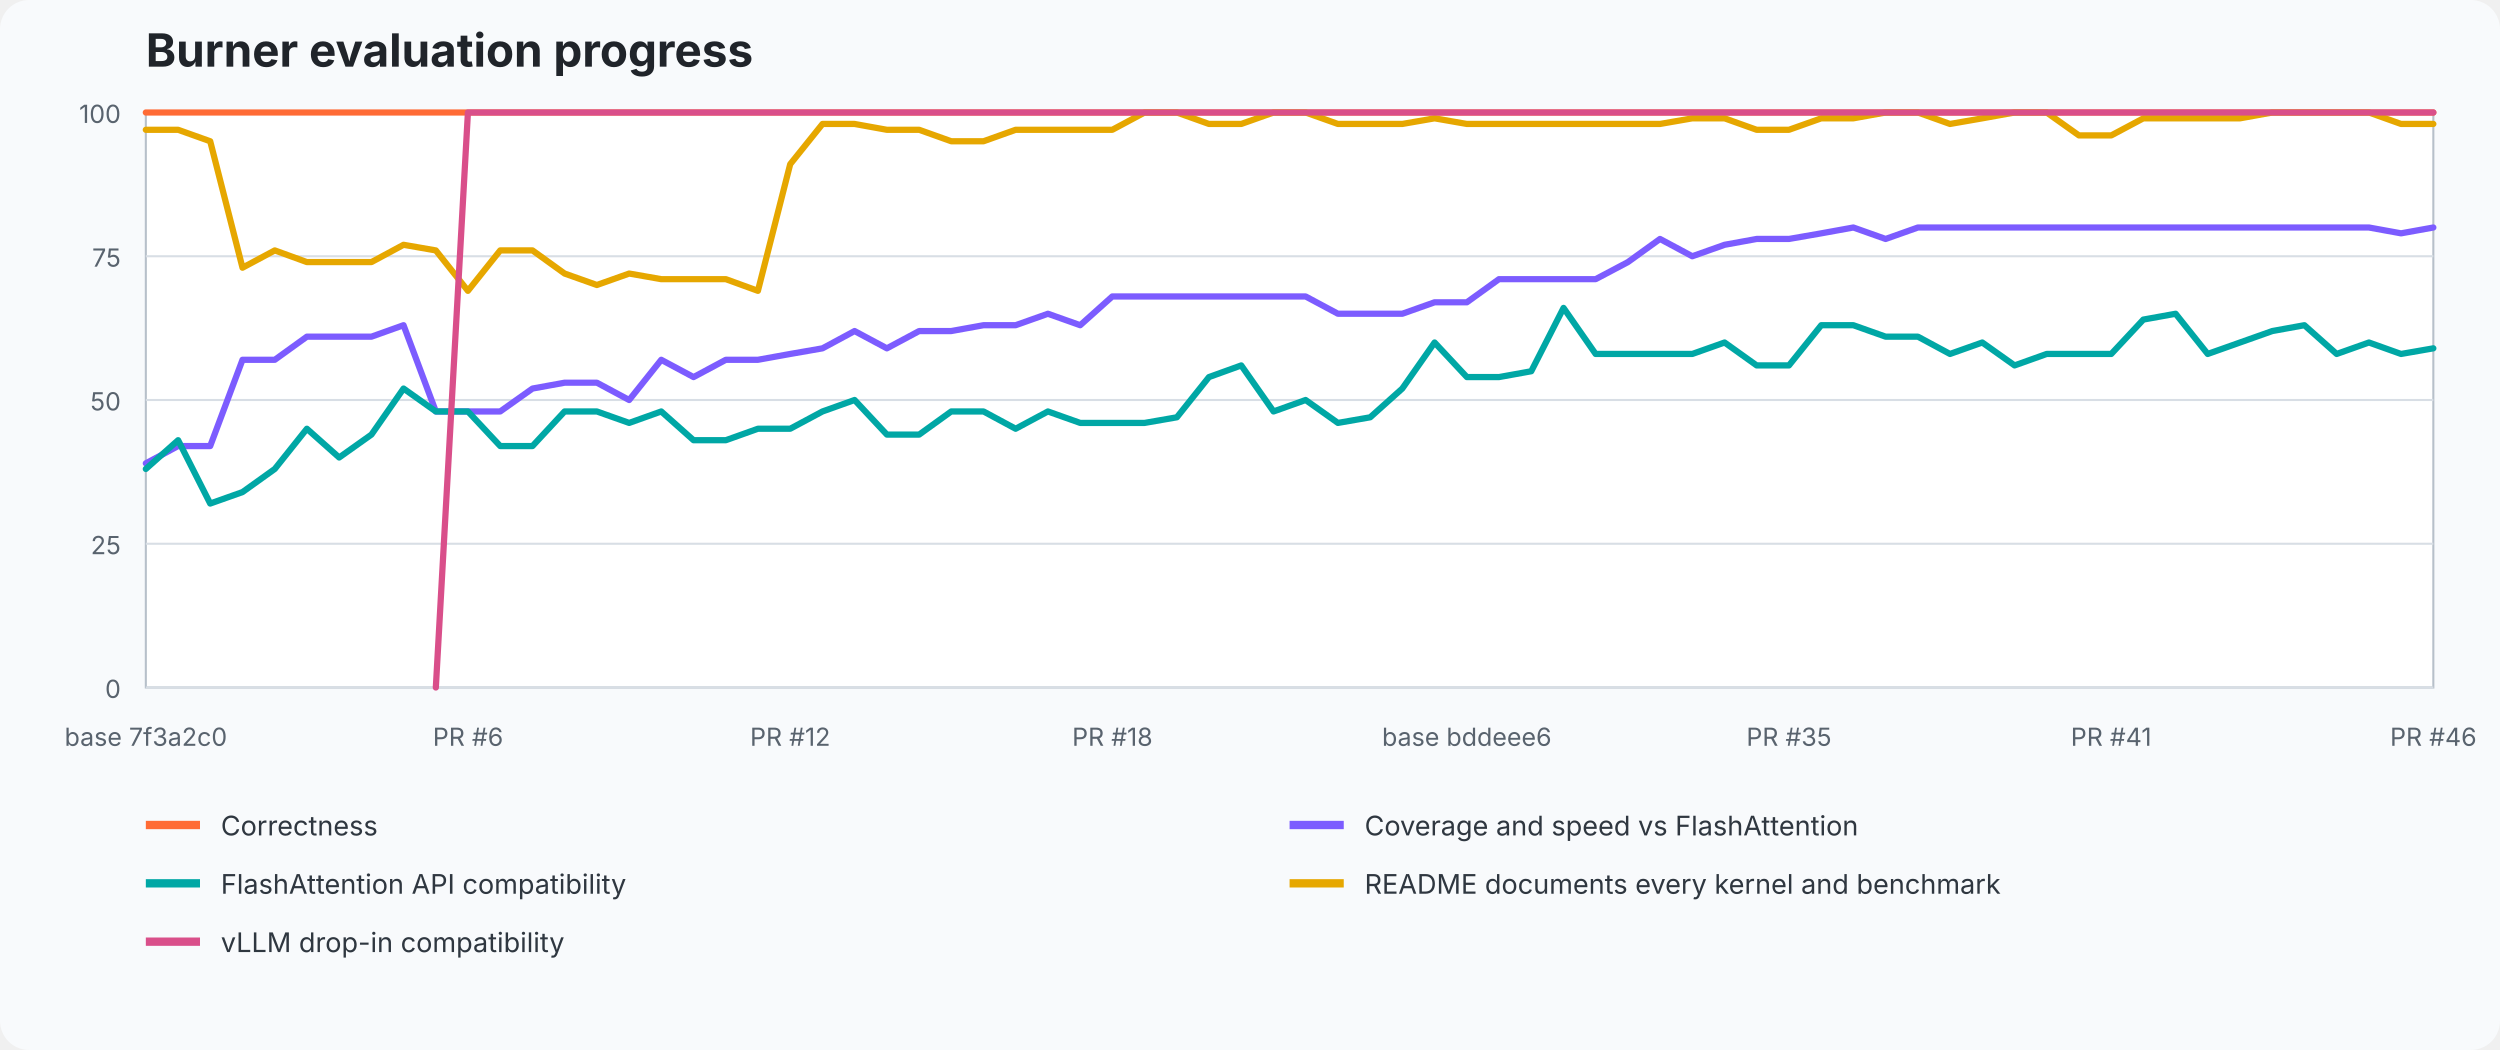
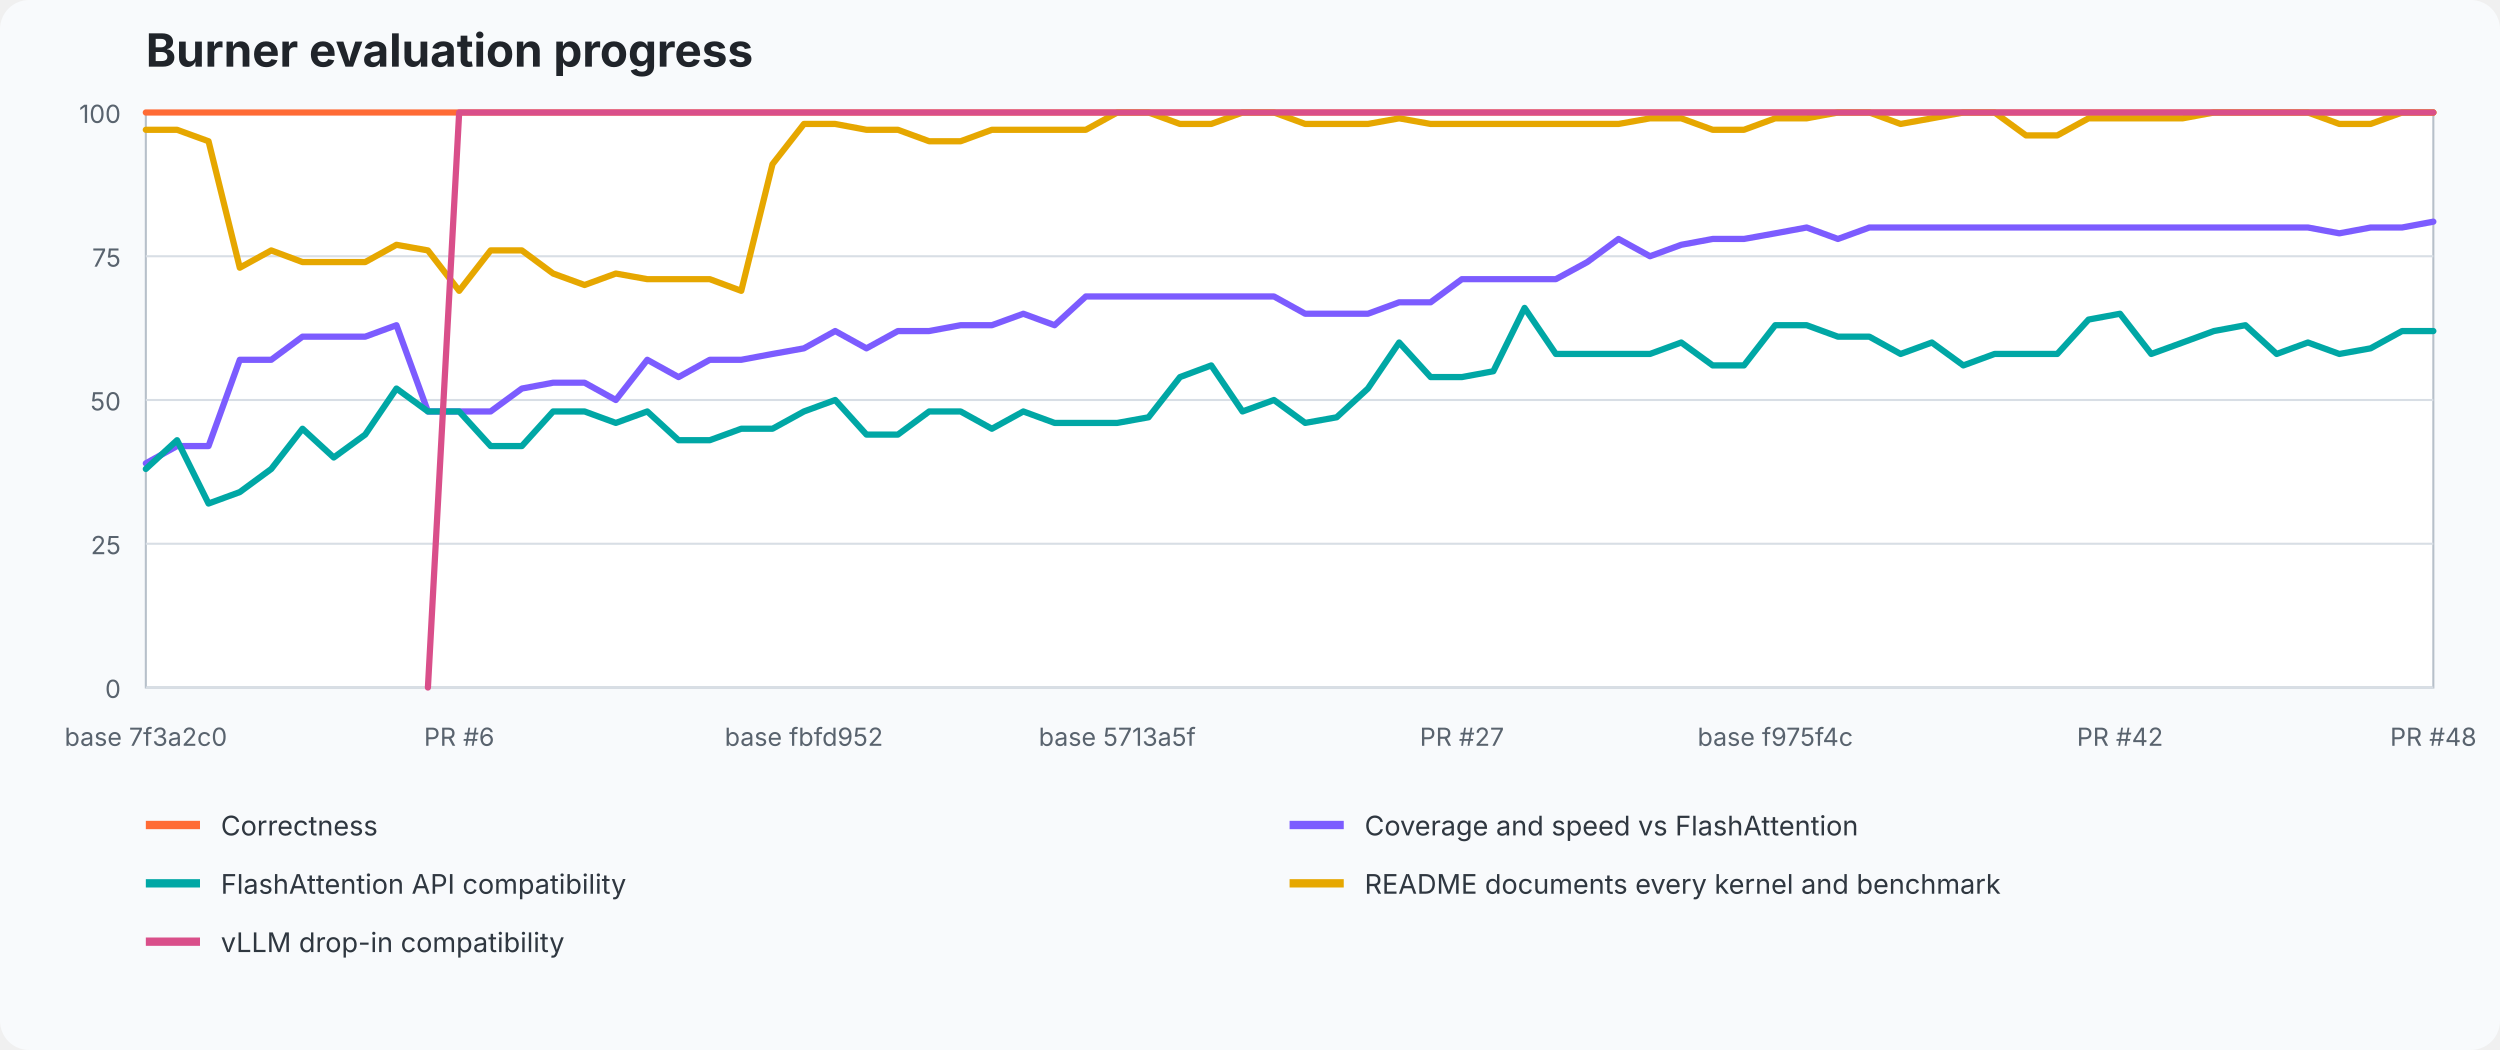
<svg xmlns="http://www.w3.org/2000/svg" width="1200" height="504" viewBox="0 0 1200 504" role="img" aria-labelledby="title desc">
  <style>text{font-family:ui-sans-serif,system-ui,-apple-system,BlinkMacSystemFont,"Segoe UI",sans-serif}.title{font-size:22px;font-weight:700;fill:#20242a}.axis{font-size:12px;fill:#59636e}.legend{font-size:13px;fill:#2f3740}.grid{stroke:#d8dee5;stroke-width:1}.plot{fill:#fff;stroke:#b7c0ca}</style>
  <rect width="100%" height="100%" fill="#f8fafc" rx="14" />
  <text x="70" y="32" class="title">Burner evaluation progress</text>
  <rect x="70" y="54" width="1098" height="276" class="plot" />
  <line x1="70" y1="330" x2="1168" y2="330" class="grid" />
  <text x="58" y="335" text-anchor="end" class="axis">0</text>
  <line x1="70" y1="261" x2="1168" y2="261" class="grid" />
  <text x="58" y="266" text-anchor="end" class="axis">25</text>
  <line x1="70" y1="192" x2="1168" y2="192" class="grid" />
  <text x="58" y="197" text-anchor="end" class="axis">50</text>
  <line x1="70" y1="123" x2="1168" y2="123" class="grid" />
  <text x="58" y="128" text-anchor="end" class="axis">75</text>
  <line x1="70" y1="54" x2="1168" y2="54" class="grid" />
  <text x="58" y="59" text-anchor="end" class="axis">100</text>
-   <polyline points="70.0,54.0 85.5,54.0 100.9,54.0 116.4,54.0 131.9,54.0 147.3,54.0 162.8,54.0 178.3,54.0 193.7,54.0 209.2,54.0 224.6,54.0 240.1,54.0 255.6,54.0 271.0,54.0 286.5,54.0 302.0,54.0 317.4,54.0 332.9,54.0 348.4,54.0 363.8,54.0 379.3,54.0 394.8,54.0 410.2,54.0 425.7,54.0 441.2,54.0 456.6,54.0 472.1,54.0 487.5,54.0 503.0,54.0 518.5,54.0 533.9,54.0 549.4,54.0 564.9,54.0 580.3,54.0 595.8,54.0 611.3,54.0 626.7,54.0 642.2,54.0 657.7,54.0 673.1,54.0 688.6,54.0 704.1,54.0 719.5,54.0 735.0,54.0 750.5,54.0 765.9,54.0 781.4,54.0 796.8,54.0 812.3,54.0 827.8,54.0 843.2,54.0 858.7,54.0 874.2,54.0 889.6,54.0 905.1,54.0 920.6,54.0 936.0,54.0 951.5,54.0 967.0,54.0 982.4,54.0 997.9,54.0 1013.4,54.0 1028.8,54.0 1044.3,54.0 1059.7,54.0 1075.2,54.0 1090.7,54.0 1106.1,54.0 1121.6,54.0 1137.1,54.0 1152.5,54.0 1168.0,54.0" fill="none" stroke="#ff6b35" stroke-width="3" stroke-linejoin="round" stroke-linecap="round" />
-   <polyline points="70.0,222.4 85.5,214.1 100.9,214.1 116.4,172.7 131.9,172.7 147.3,161.6 162.8,161.6 178.3,161.6 193.7,156.1 209.2,197.5 224.6,197.5 240.1,197.5 255.6,186.5 271.0,183.7 286.5,183.7 302.0,192.0 317.4,172.7 332.9,181.0 348.4,172.7 363.8,172.7 379.3,169.9 394.8,167.2 410.2,158.9 425.7,167.2 441.2,158.9 456.6,158.9 472.1,156.1 487.5,156.1 503.0,150.6 518.5,156.1 533.9,142.3 549.4,142.3 564.9,142.3 580.3,142.3 595.8,142.3 611.3,142.3 626.7,142.3 642.2,150.6 657.7,150.6 673.1,150.6 688.6,145.1 704.1,145.1 719.5,134.0 735.0,134.0 750.5,134.0 765.9,134.0 781.4,125.8 796.8,114.7 812.3,123.0 827.8,117.5 843.2,114.7 858.7,114.7 874.2,112.0 889.6,109.2 905.1,114.7 920.6,109.2 936.0,109.2 951.5,109.2 967.0,109.2 982.4,109.2 997.9,109.2 1013.4,109.2 1028.8,109.2 1044.3,109.2 1059.7,109.2 1075.2,109.2 1090.7,109.2 1106.1,109.2 1121.6,109.2 1137.1,109.2 1152.5,112.0 1168.0,109.2" fill="none" stroke="#7c5cff" stroke-width="3" stroke-linejoin="round" stroke-linecap="round" />
-   <polyline points="70.0,225.1 85.5,211.3 100.9,241.7 116.4,236.2 131.9,225.1 147.3,205.8 162.8,219.6 178.3,208.6 193.7,186.5 209.2,197.5 224.6,197.5 240.1,214.1 255.6,214.1 271.0,197.5 286.5,197.5 302.0,203.0 317.4,197.5 332.9,211.3 348.4,211.3 363.8,205.8 379.3,205.8 394.8,197.5 410.2,192.0 425.7,208.6 441.2,208.6 456.6,197.5 472.1,197.5 487.5,205.8 503.0,197.5 518.5,203.0 533.9,203.0 549.4,203.0 564.9,200.3 580.3,181.0 595.8,175.4 611.3,197.5 626.7,192.0 642.2,203.0 657.7,200.3 673.1,186.5 688.6,164.4 704.1,181.0 719.5,181.0 735.0,178.2 750.5,147.8 765.9,169.9 781.4,169.9 796.8,169.9 812.3,169.9 827.8,164.4 843.2,175.4 858.7,175.4 874.2,156.1 889.6,156.1 905.1,161.6 920.6,161.6 936.0,169.9 951.5,164.4 967.0,175.4 982.4,169.9 997.9,169.9 1013.4,169.9 1028.8,153.4 1044.3,150.6 1059.7,169.9 1075.2,164.4 1090.7,158.9 1106.1,156.1 1121.6,169.9 1137.1,164.4 1152.5,169.9 1168.0,167.2" fill="none" stroke="#00a7a5" stroke-width="3" stroke-linejoin="round" stroke-linecap="round" />
-   <polyline points="70.0,62.3 85.5,62.3 100.9,67.8 116.4,128.5 131.9,120.2 147.3,125.8 162.8,125.8 178.3,125.8 193.7,117.5 209.2,120.2 224.6,139.6 240.1,120.2 255.6,120.2 271.0,131.3 286.5,136.8 302.0,131.3 317.4,134.0 332.9,134.0 348.4,134.0 363.8,139.6 379.3,78.8 394.8,59.5 410.2,59.5 425.7,62.3 441.2,62.3 456.6,67.8 472.1,67.8 487.5,62.3 503.0,62.3 518.5,62.3 533.9,62.3 549.4,54.0 564.9,54.0 580.3,59.5 595.8,59.5 611.3,54.0 626.7,54.0 642.2,59.5 657.7,59.5 673.1,59.5 688.6,56.8 704.1,59.5 719.5,59.5 735.0,59.5 750.5,59.5 765.9,59.5 781.4,59.5 796.8,59.5 812.3,56.8 827.8,56.8 843.2,62.3 858.7,62.3 874.2,56.8 889.6,56.8 905.1,54.0 920.6,54.0 936.0,59.5 951.5,56.8 967.0,54.0 982.4,54.0 997.9,65.0 1013.4,65.0 1028.8,56.8 1044.3,56.8 1059.7,56.8 1075.2,56.8 1090.7,54.0 1106.1,54.0 1121.6,54.0 1137.1,54.0 1152.5,59.5 1168.0,59.5" fill="none" stroke="#e6a700" stroke-width="3" stroke-linejoin="round" stroke-linecap="round" />
-   <polyline points="209.2,330.0 224.6,54.0 240.1,54.0 255.6,54.0 271.0,54.0 286.5,54.0 302.0,54.0 317.4,54.0 332.9,54.0 348.4,54.0 363.8,54.0 379.3,54.0 394.8,54.0 410.2,54.0 425.7,54.0 441.2,54.0 456.6,54.0 472.1,54.0 487.5,54.0 503.0,54.0 518.5,54.0 533.9,54.0 549.4,54.0 564.9,54.0 580.3,54.0 595.8,54.0 611.3,54.0 626.7,54.0 642.2,54.0 657.7,54.0 673.1,54.0 688.6,54.0 704.1,54.0 719.5,54.0 735.0,54.0 750.5,54.0 765.9,54.0 781.4,54.0 796.8,54.0 812.3,54.0 827.8,54.0 843.2,54.0 858.7,54.0 874.2,54.0 889.6,54.0 905.1,54.0 920.6,54.0 936.0,54.0 951.5,54.0 967.0,54.0 982.4,54.0 997.9,54.0 1013.4,54.0 1028.8,54.0 1044.3,54.0 1059.7,54.0 1075.2,54.0 1090.7,54.0 1106.1,54.0 1121.6,54.0 1137.1,54.0 1152.5,54.0 1168.0,54.0" fill="none" stroke="#d94f8a" stroke-width="3" stroke-linejoin="round" stroke-linecap="round" />
+   <polyline points="70.0,54.0 85.0,54.0 100.1,54.0 115.1,54.0 130.2,54.0 145.2,54.0 160.2,54.0 175.3,54.0 190.3,54.0 205.4,54.0 220.4,54.0 235.5,54.0 250.5,54.0 265.5,54.0 280.6,54.0 295.6,54.0 310.7,54.0 325.7,54.0 340.7,54.0 355.8,54.0 370.8,54.0 385.9,54.0 400.9,54.0 415.9,54.0 431.0,54.0 446.0,54.0 461.1,54.0 476.1,54.0 491.2,54.0 506.2,54.0 521.2,54.0 536.3,54.0 551.3,54.0 566.4,54.0 581.4,54.0 596.4,54.0 611.5,54.0 626.5,54.0 641.6,54.0 656.6,54.0 671.6,54.0 686.7,54.0 701.7,54.0 716.8,54.0 731.8,54.0 746.8,54.0 761.9,54.0 776.9,54.0 792.0,54.0 807.0,54.0 822.1,54.0 837.1,54.0 852.1,54.0 867.2,54.0 882.2,54.0 897.3,54.0 912.3,54.0 927.3,54.0 942.4,54.0 957.4,54.0 972.5,54.0 987.5,54.0 1002.5,54.0 1017.6,54.0 1032.6,54.0 1047.7,54.0 1062.7,54.0 1077.8,54.0 1092.8,54.0 1107.8,54.0 1122.9,54.0 1137.9,54.0 1153.0,54.0 1168.0,54.0" fill="none" stroke="#ff6b35" stroke-width="3" stroke-linejoin="round" stroke-linecap="round" />
+   <polyline points="70.0,222.4 85.0,214.1 100.1,214.1 115.1,172.7 130.2,172.7 145.2,161.6 160.2,161.6 175.3,161.6 190.3,156.1 205.4,197.5 220.4,197.5 235.5,197.5 250.5,186.5 265.5,183.7 280.6,183.7 295.6,192.0 310.7,172.7 325.7,181.0 340.7,172.7 355.8,172.7 370.8,169.9 385.9,167.2 400.9,158.9 415.9,167.2 431.0,158.9 446.0,158.9 461.1,156.1 476.1,156.1 491.2,150.6 506.2,156.1 521.2,142.3 536.3,142.3 551.3,142.3 566.4,142.3 581.4,142.3 596.4,142.3 611.5,142.3 626.5,150.6 641.6,150.6 656.6,150.6 671.6,145.1 686.7,145.1 701.7,134.0 716.8,134.0 731.8,134.0 746.8,134.0 761.9,125.8 776.9,114.7 792.0,123.0 807.0,117.5 822.1,114.7 837.1,114.7 852.1,112.0 867.2,109.2 882.2,114.7 897.3,109.2 912.3,109.2 927.3,109.2 942.4,109.2 957.4,109.2 972.5,109.2 987.5,109.2 1002.5,109.2 1017.6,109.2 1032.6,109.2 1047.7,109.2 1062.7,109.2 1077.8,109.2 1092.8,109.2 1107.8,109.2 1122.9,112.0 1137.9,109.2 1153.0,109.2 1168.0,106.4" fill="none" stroke="#7c5cff" stroke-width="3" stroke-linejoin="round" stroke-linecap="round" />
+   <polyline points="70.0,225.1 85.0,211.3 100.1,241.7 115.1,236.2 130.2,225.1 145.2,205.8 160.2,219.6 175.3,208.6 190.3,186.5 205.4,197.5 220.4,197.5 235.5,214.1 250.5,214.1 265.5,197.5 280.6,197.5 295.6,203.0 310.7,197.5 325.7,211.3 340.7,211.3 355.8,205.8 370.8,205.8 385.9,197.5 400.9,192.0 415.9,208.6 431.0,208.6 446.0,197.5 461.1,197.5 476.1,205.8 491.2,197.5 506.2,203.0 521.2,203.0 536.3,203.0 551.3,200.3 566.4,181.0 581.4,175.4 596.4,197.5 611.5,192.0 626.5,203.0 641.6,200.3 656.6,186.5 671.6,164.4 686.7,181.0 701.7,181.0 716.8,178.2 731.8,147.8 746.8,169.9 761.9,169.9 776.9,169.9 792.0,169.9 807.0,164.4 822.1,175.4 837.1,175.4 852.1,156.1 867.2,156.1 882.2,161.6 897.3,161.6 912.3,169.9 927.3,164.4 942.4,175.4 957.4,169.9 972.5,169.9 987.5,169.9 1002.5,153.4 1017.6,150.6 1032.6,169.9 1047.7,164.4 1062.7,158.9 1077.8,156.1 1092.8,169.9 1107.8,164.4 1122.9,169.9 1137.9,167.2 1153.0,158.9 1168.0,158.9" fill="none" stroke="#00a7a5" stroke-width="3" stroke-linejoin="round" stroke-linecap="round" />
+   <polyline points="70.0,62.3 85.0,62.3 100.1,67.8 115.1,128.5 130.2,120.2 145.2,125.8 160.2,125.8 175.3,125.8 190.3,117.5 205.4,120.2 220.4,139.6 235.5,120.2 250.5,120.2 265.5,131.3 280.6,136.8 295.6,131.3 310.7,134.0 325.7,134.0 340.7,134.0 355.8,139.6 370.8,78.8 385.9,59.5 400.9,59.5 415.9,62.3 431.0,62.3 446.0,67.8 461.1,67.8 476.1,62.3 491.2,62.3 506.2,62.3 521.2,62.3 536.3,54.0 551.3,54.0 566.4,59.5 581.4,59.5 596.4,54.0 611.5,54.0 626.5,59.5 641.6,59.5 656.6,59.5 671.6,56.8 686.7,59.5 701.7,59.5 716.8,59.5 731.8,59.5 746.8,59.5 761.9,59.5 776.9,59.5 792.0,56.8 807.0,56.8 822.1,62.3 837.1,62.3 852.1,56.8 867.2,56.8 882.2,54.0 897.3,54.0 912.3,59.5 927.3,56.8 942.4,54.0 957.4,54.0 972.5,65.0 987.5,65.0 1002.5,56.8 1017.6,56.8 1032.6,56.8 1047.7,56.8 1062.7,54.0 1077.8,54.0 1092.8,54.0 1107.8,54.0 1122.9,59.5 1137.9,59.5 1153.0,54.0 1168.0,54.0" fill="none" stroke="#e6a700" stroke-width="3" stroke-linejoin="round" stroke-linecap="round" />
+   <polyline points="205.4,330.0 220.4,54.0 235.5,54.0 250.5,54.0 265.5,54.0 280.6,54.0 295.6,54.0 310.7,54.0 325.7,54.0 340.7,54.0 355.8,54.0 370.8,54.0 385.9,54.0 400.9,54.0 415.9,54.0 431.0,54.0 446.0,54.0 461.1,54.0 476.1,54.0 491.2,54.0 506.2,54.0 521.2,54.0 536.3,54.0 551.3,54.0 566.4,54.0 581.4,54.0 596.4,54.0 611.5,54.0 626.5,54.0 641.6,54.0 656.6,54.0 671.6,54.0 686.7,54.0 701.7,54.0 716.8,54.0 731.8,54.0 746.8,54.0 761.9,54.0 776.9,54.0 792.0,54.0 807.0,54.0 822.1,54.0 837.1,54.0 852.1,54.0 867.2,54.0 882.2,54.0 897.3,54.0 912.3,54.0 927.3,54.0 942.4,54.0 957.4,54.0 972.5,54.0 987.5,54.0 1002.5,54.0 1017.6,54.0 1032.6,54.0 1047.7,54.0 1062.7,54.0 1077.8,54.0 1092.8,54.0 1107.8,54.0 1122.9,54.0 1137.9,54.0 1153.0,54.0 1168.0,54.0" fill="none" stroke="#d94f8a" stroke-width="3" stroke-linejoin="round" stroke-linecap="round" />
  <text x="70" y="358" text-anchor="middle" class="axis">base 7f3a2c0</text>
-   <text x="224.648" y="358" text-anchor="middle" class="axis">PR #6</text>
-   <text x="379.296" y="358" text-anchor="middle" class="axis">PR #12</text>
-   <text x="533.944" y="358" text-anchor="middle" class="axis">PR #18</text>
-   <text x="704.056" y="358" text-anchor="middle" class="axis">base bddeee6</text>
-   <text x="858.704" y="358" text-anchor="middle" class="axis">PR #35</text>
-   <text x="1013.352" y="358" text-anchor="middle" class="axis">PR #41</text>
-   <text x="1168" y="358" text-anchor="middle" class="axis">PR #46</text>
+   <text x="220.411" y="358" text-anchor="middle" class="axis">PR #6</text>
+   <text x="385.863" y="358" text-anchor="middle" class="axis">base fbfd952</text>
+   <text x="536.274" y="358" text-anchor="middle" class="axis">base 5713a5f</text>
+   <text x="701.726" y="358" text-anchor="middle" class="axis">PR #27</text>
+   <text x="852.137" y="358" text-anchor="middle" class="axis">base f975f4c</text>
+   <text x="1017.589" y="358" text-anchor="middle" class="axis">PR #42</text>
+   <text x="1168" y="358" text-anchor="middle" class="axis">PR #48</text>
  <line x1="70" y1="396" x2="96" y2="396" stroke="#ff6b35" stroke-width="4" />
  <text x="106" y="401" class="legend">Correctness</text>
  <line x1="619" y1="396" x2="645" y2="396" stroke="#7c5cff" stroke-width="4" />
  <text x="655" y="401" class="legend">Coverage and speed vs FlashAttention</text>
  <line x1="70" y1="424" x2="96" y2="424" stroke="#00a7a5" stroke-width="4" />
  <text x="106" y="429" class="legend">FlashAttention API compatibility</text>
  <line x1="619" y1="424" x2="645" y2="424" stroke="#e6a700" stroke-width="4" />
  <text x="655" y="429" class="legend">README documents every kernel and benchmark</text>
  <line x1="70" y1="452" x2="96" y2="452" stroke="#d94f8a" stroke-width="4" />
  <text x="106" y="457" class="legend">vLLM drop-in compatibility</text>
</svg>
